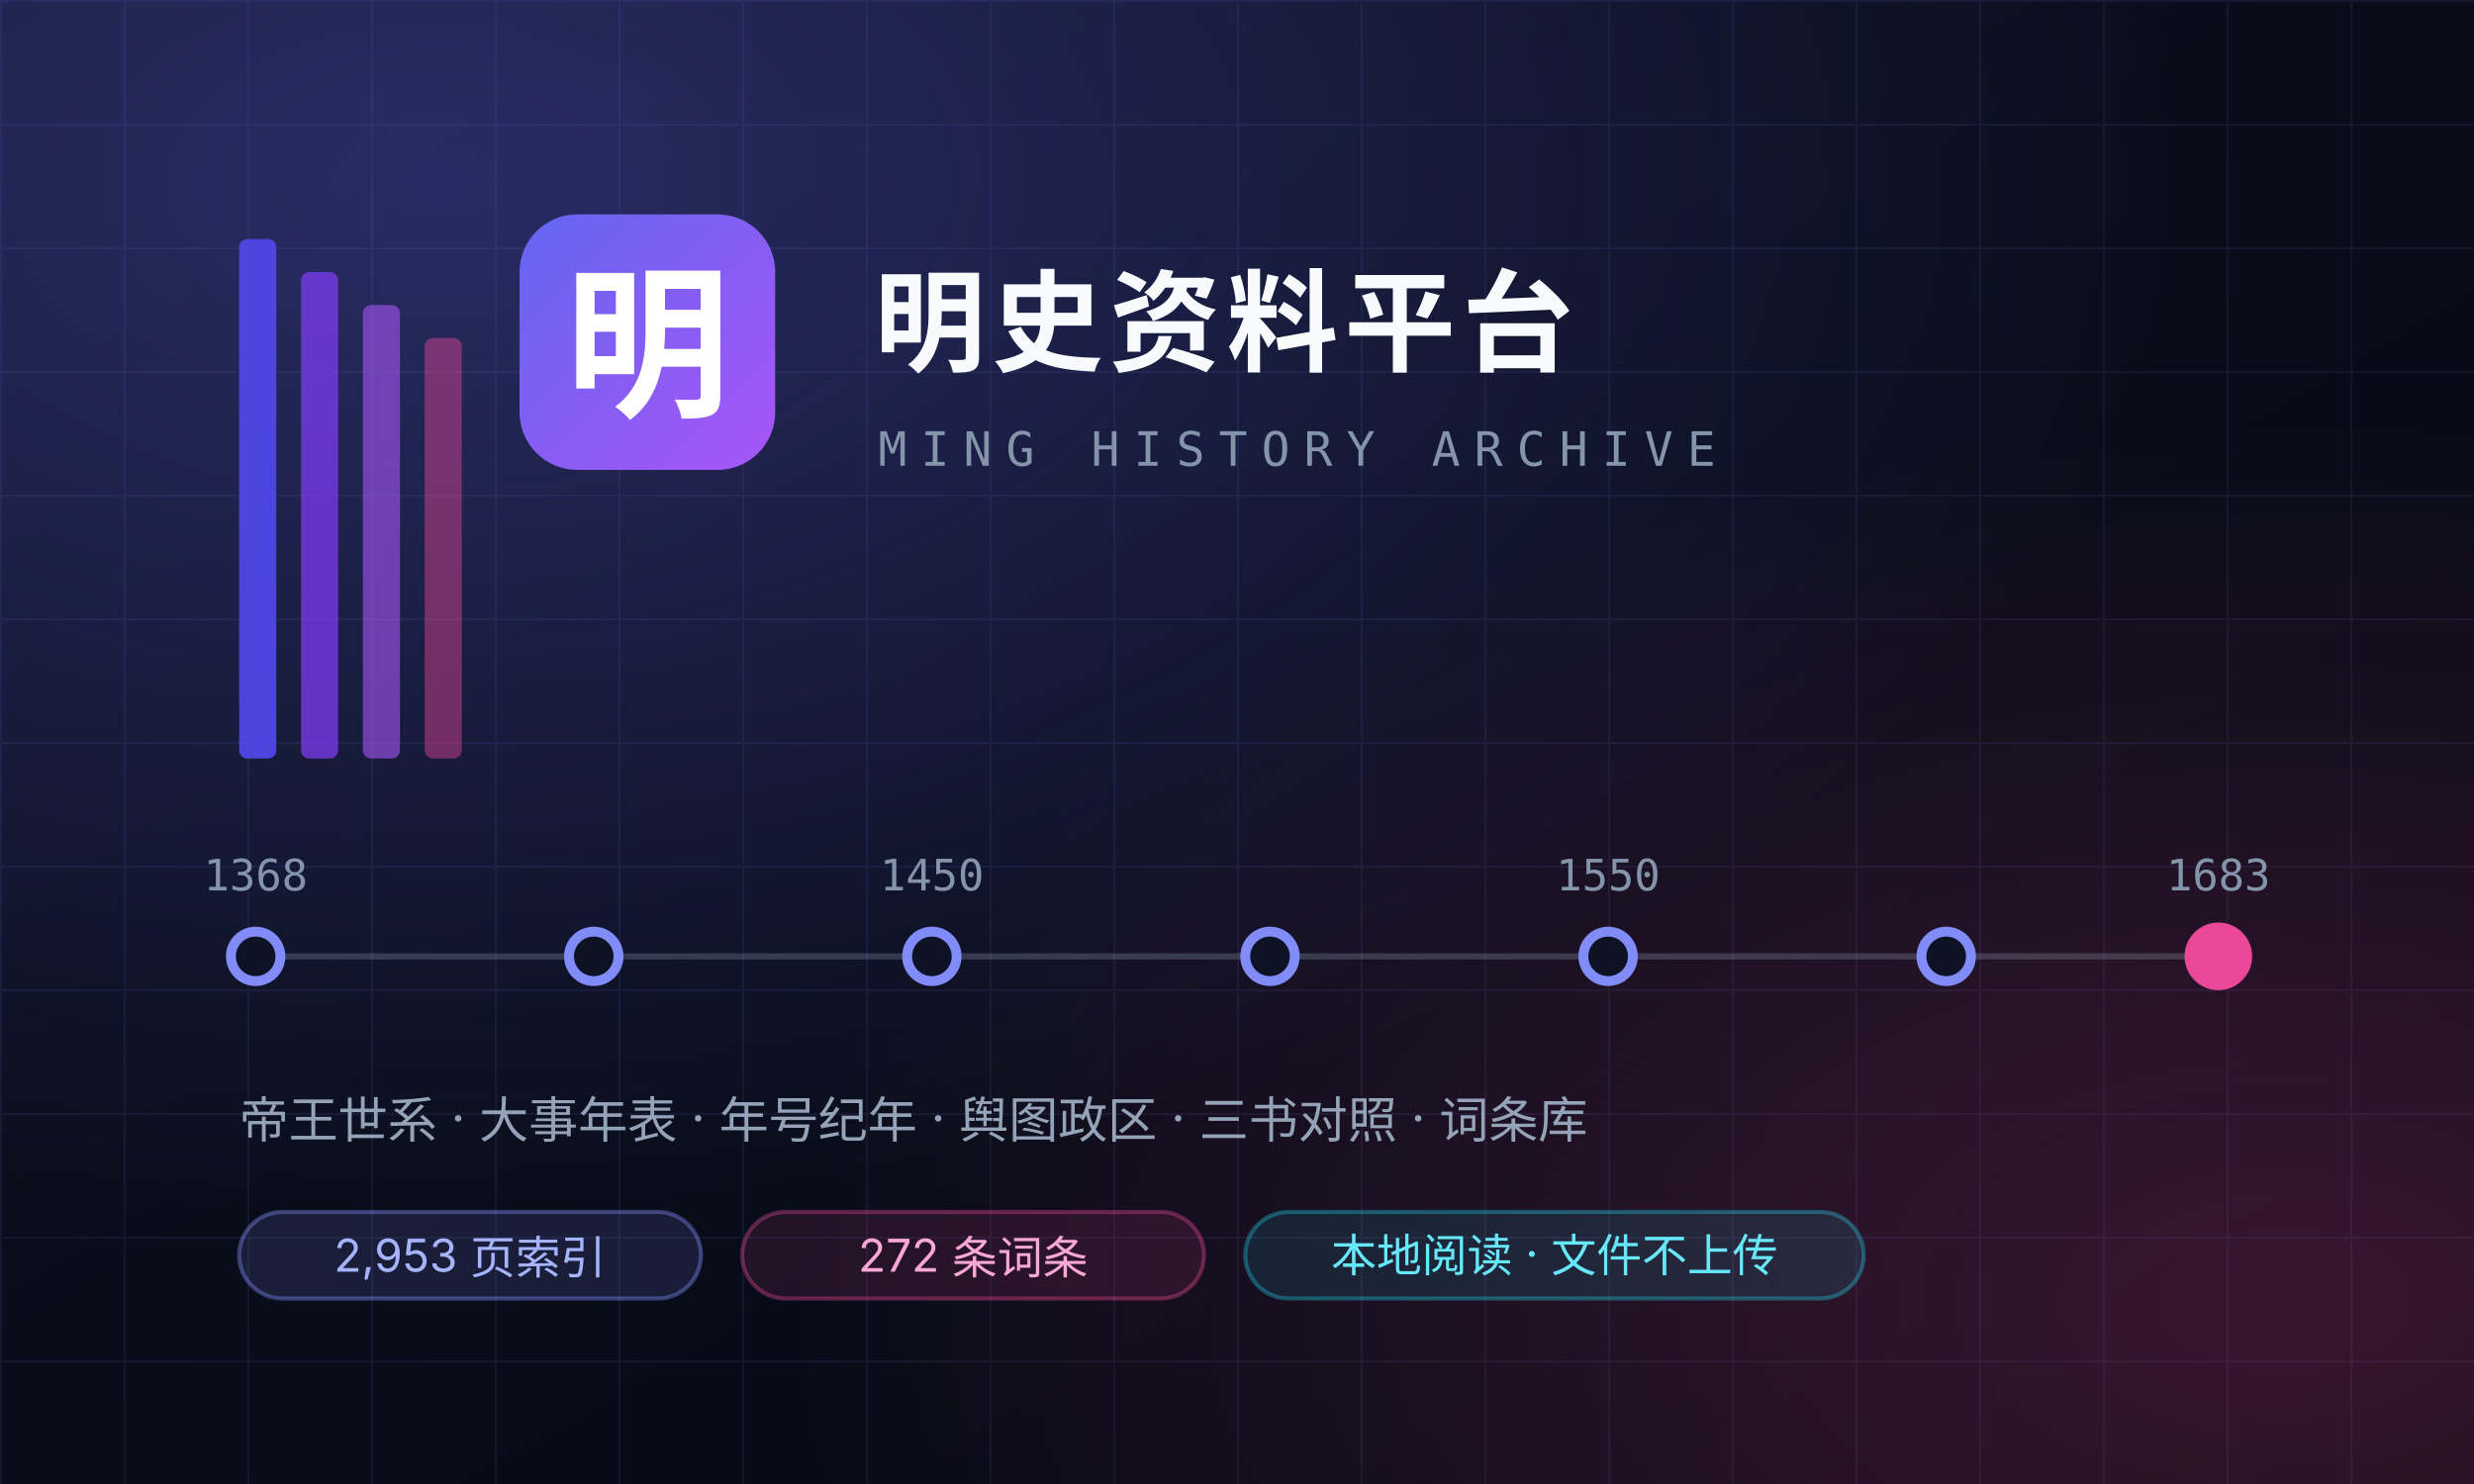
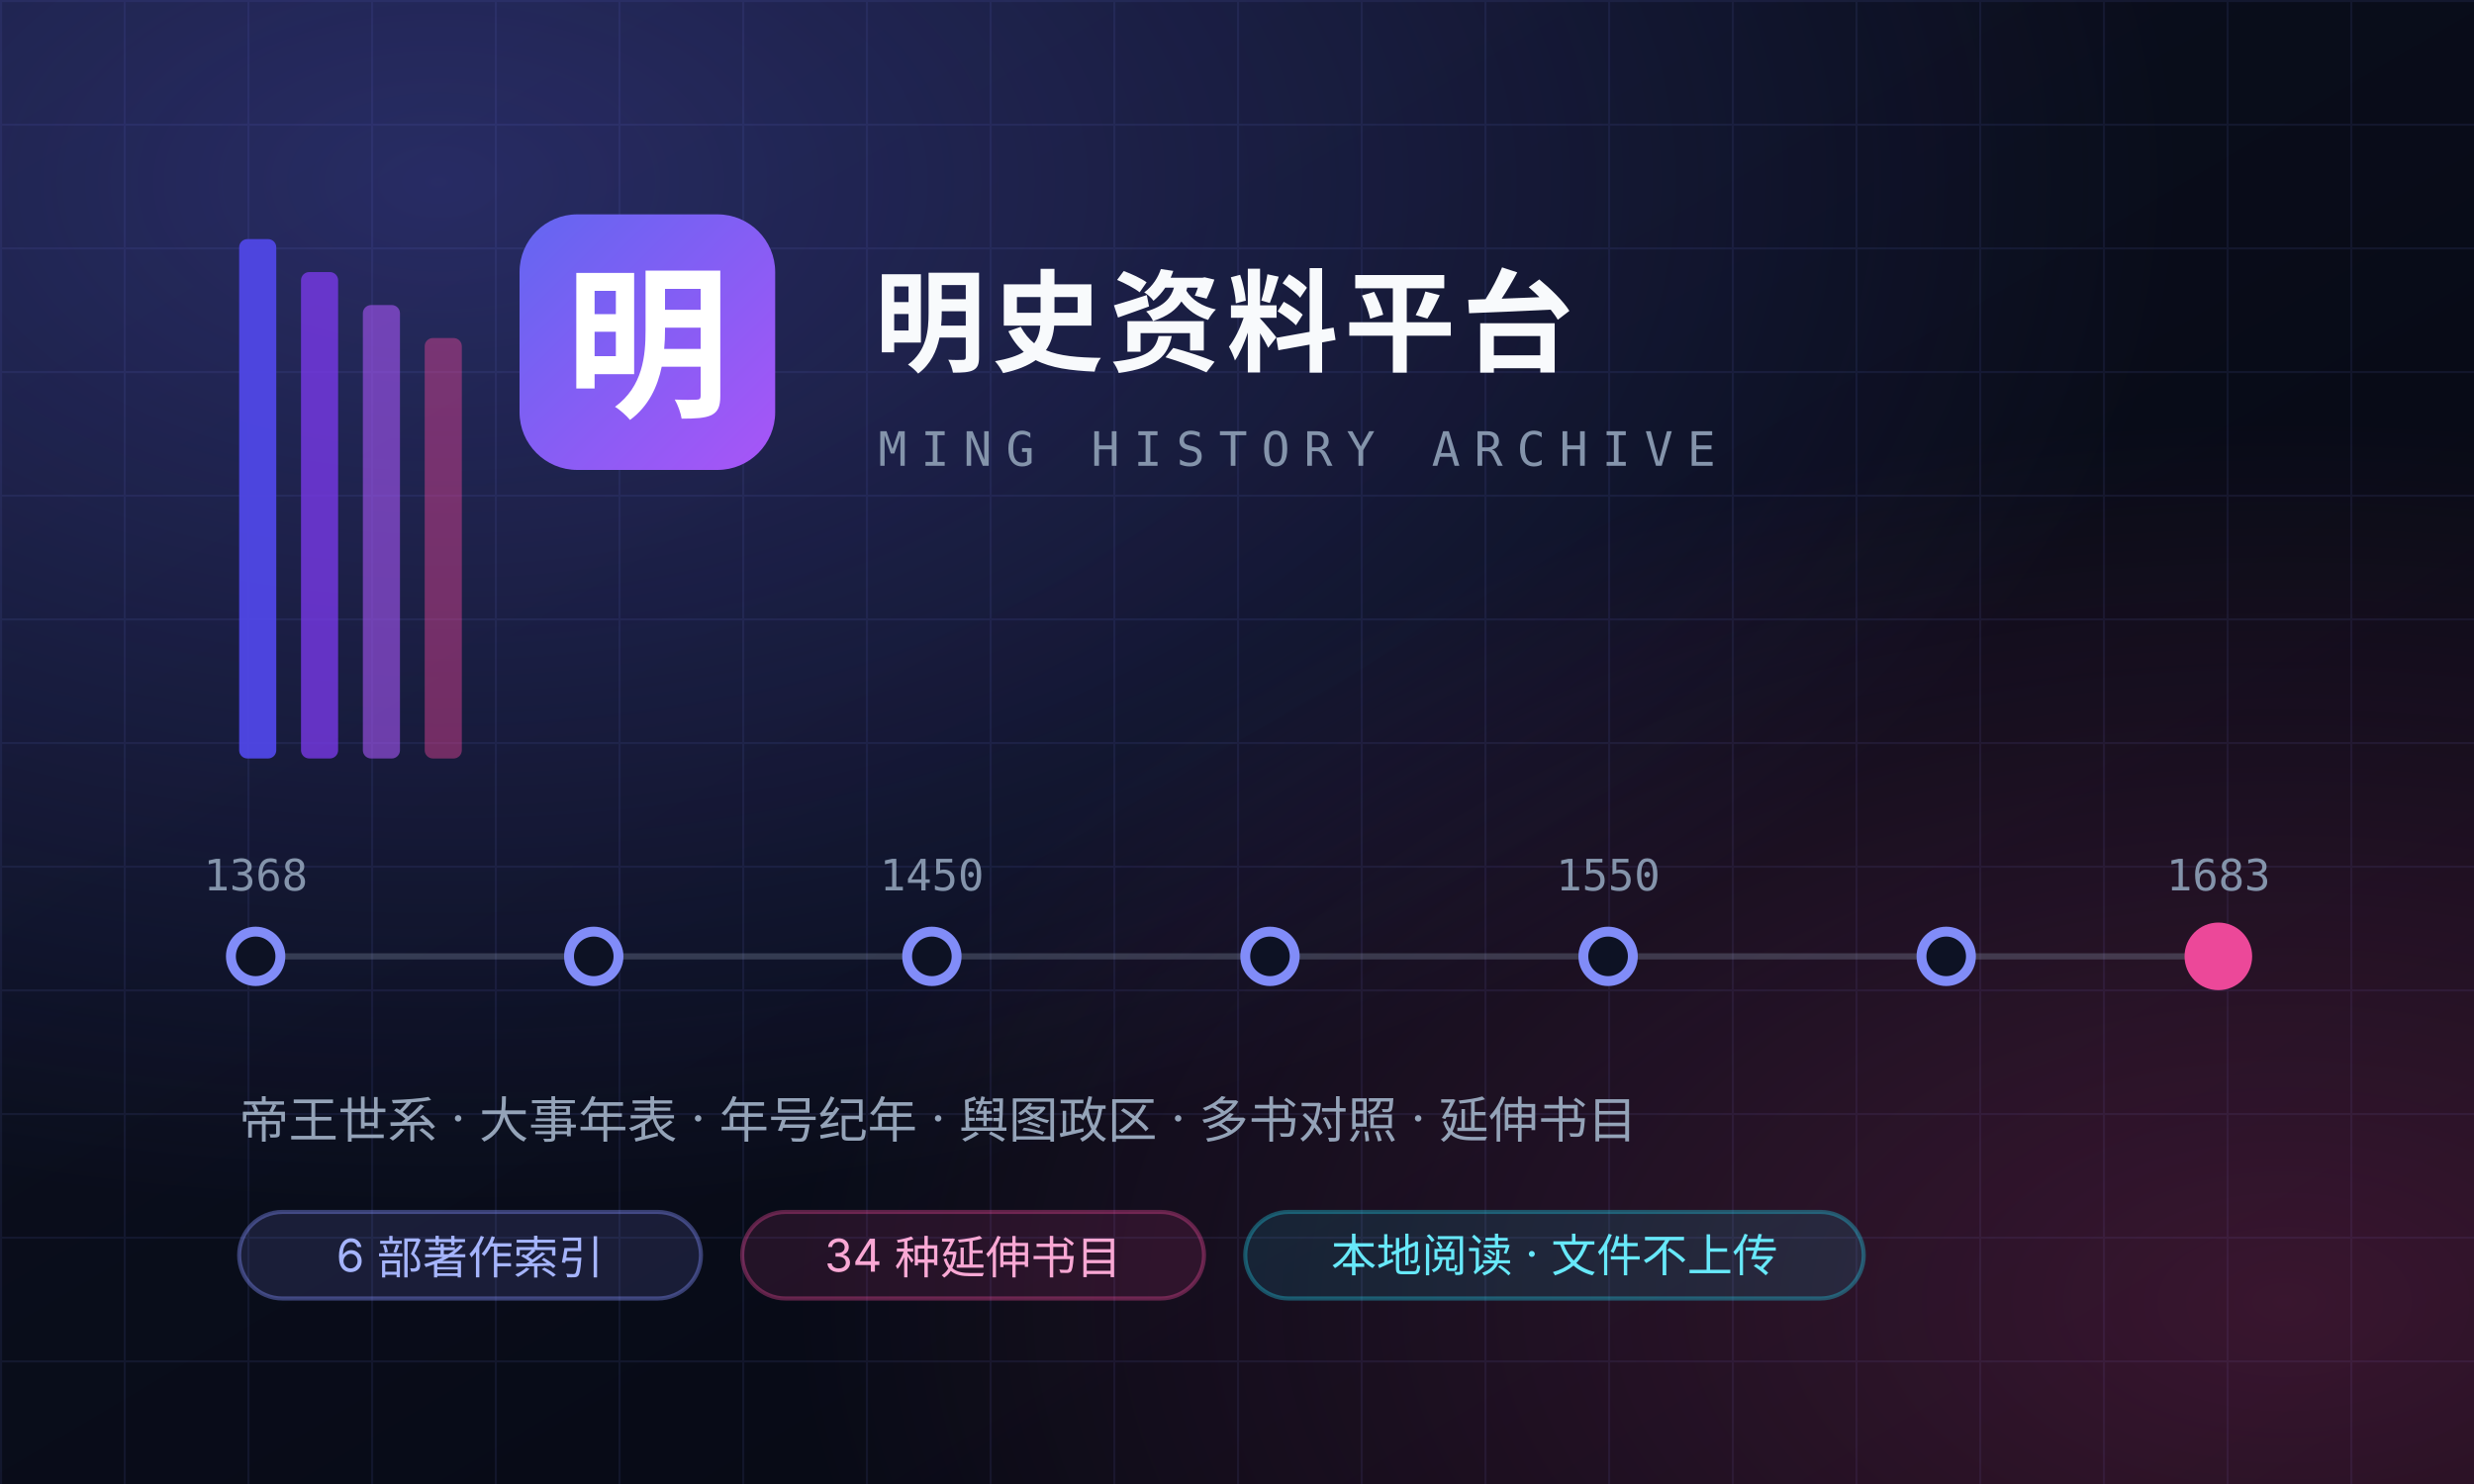
<svg xmlns="http://www.w3.org/2000/svg" viewBox="0 0 600 360" width="100%" height="100%" role="img" aria-label="明史资料平台封面">
  <defs>
    <linearGradient id="mgBg" x1="0%" y1="0%" x2="100%" y2="100%">
      <stop offset="0%" stop-color="#0d1224" />
      <stop offset="100%" stop-color="#05070f" />
    </linearGradient>
    <linearGradient id="mgAccent" x1="0%" y1="0%" x2="100%" y2="0%">
      <stop offset="0%" stop-color="#818cf8" />
      <stop offset="45%" stop-color="#a855f7" />
      <stop offset="100%" stop-color="#ec4899" />
    </linearGradient>
    <linearGradient id="mgSeal" x1="0%" y1="0%" x2="100%" y2="100%">
      <stop offset="0%" stop-color="#6366f1" />
      <stop offset="100%" stop-color="#a855f7" />
    </linearGradient>
    <pattern id="mgGrid" x="0" y="0" width="30" height="30" patternUnits="userSpaceOnUse">
      <path d="M 30 0 L 0 0 0 30" fill="none" stroke="rgba(129,140,248,0.09)" stroke-width="1" />
    </pattern>
    <radialGradient id="mgGlow" cx="18%" cy="12%" r="70%">
      <stop offset="0%" stop-color="rgba(99,102,241,0.32)" />
      <stop offset="100%" stop-color="rgba(99,102,241,0)" />
    </radialGradient>
    <radialGradient id="mgGlow2" cx="92%" cy="88%" r="60%">
      <stop offset="0%" stop-color="rgba(236,72,153,0.22)" />
      <stop offset="100%" stop-color="rgba(236,72,153,0)" />
    </radialGradient>
  </defs>
  <rect width="600" height="360" fill="url(#mgBg)" />
  <rect width="600" height="360" fill="url(#mgGrid)" />
  <rect width="600" height="360" fill="url(#mgGlow)" />
  <rect width="600" height="360" fill="url(#mgGlow2)" />
  <g transform="translate(58,58)" opacity="0.95">
    <rect x="0" y="0" width="9" height="126" rx="2" fill="#4f46e5" />
    <rect x="15" y="8" width="9" height="118" rx="2" fill="#7c3aed" opacity="0.8" />
    <rect x="30" y="16" width="9" height="110" rx="2" fill="#a855f7" opacity="0.62" />
    <rect x="45" y="24" width="9" height="102" rx="2" fill="#ec4899" opacity="0.45" />
  </g>
  <g transform="translate(126,52)">
    <rect width="62" height="62" rx="14" fill="url(#mgSeal)" />
    <text x="31" y="46" text-anchor="middle" font-family="Songti SC, SimSun, serif" font-size="40" font-weight="700" fill="#ffffff">明</text>
  </g>
  <text x="212" y="88" font-family="-apple-system, Segoe UI, PingFang SC, Microsoft YaHei, sans-serif" font-size="27" font-weight="700" fill="#f8fafc" letter-spacing="1.5">明史资料平台</text>
  <text x="213" y="113" font-family="ui-monospace, Menlo, Consolas, monospace" font-size="11.5" fill="#8494ab" letter-spacing="3.4">MING HISTORY ARCHIVE</text>
  <g transform="translate(58,232)">
    <line x1="0" y1="0" x2="484" y2="0" stroke="rgba(148,163,184,0.28)" stroke-width="1.5" />
    <line x1="0" y1="0" x2="484" y2="0" stroke="url(#mgAccent)" stroke-width="1.5" opacity="0.75" />
    <g fill="#0d1224" stroke="#818cf8" stroke-width="2.4">
      <circle cx="4" cy="0" r="6" />
      <circle cx="86" cy="0" r="6" />
      <circle cx="168" cy="0" r="6" />
      <circle cx="250" cy="0" r="6" />
      <circle cx="332" cy="0" r="6" />
      <circle cx="414" cy="0" r="6" />
    </g>
    <circle cx="480" cy="0" r="7" fill="#ec4899" stroke="#ec4899" stroke-width="2.4" />
    <g font-family="ui-monospace, Menlo, Consolas, monospace" font-size="10.5" fill="#8494ab" text-anchor="middle">
      <text x="4" y="-16">1368</text>
      <text x="168" y="-16">1450</text>
      <text x="332" y="-16">1550</text>
      <text x="480" y="-16">1683</text>
    </g>
  </g>
  <g transform="translate(58,276)">
    <g font-family="-apple-system, Segoe UI, PingFang SC, Microsoft YaHei, sans-serif" font-size="12" fill="#94a3b8">
-       <text x="0" y="0">帝王世系 · 大事年表 · 年号纪年 · 舆图政区 · 三书对照 · 词条库</text>
+       <text x="0" y="0">帝王世系 · 大事年表 · 年号纪年 · 舆图政区 · 多书对照 · 延伸书目</text>
    </g>
    <g transform="translate(0,18)">
      <rect x="0" y="0" width="112" height="21" rx="10.5" fill="rgba(129,140,248,0.14)" stroke="rgba(129,140,248,0.4)" stroke-width="1" />
-       <text x="56" y="14.5" text-anchor="middle" font-family="-apple-system, Segoe UI, PingFang SC, sans-serif" font-size="11" fill="#a5b4fc">2,953 页索引</text>
+       <text x="56" y="14.5" text-anchor="middle" font-family="-apple-system, Segoe UI, PingFang SC, sans-serif" font-size="11" fill="#a5b4fc">6 部著作索引</text>
      <rect x="122" y="0" width="112" height="21" rx="10.5" fill="rgba(236,72,153,0.12)" stroke="rgba(236,72,153,0.36)" stroke-width="1" />
-       <text x="178" y="14.5" text-anchor="middle" font-family="-apple-system, Segoe UI, PingFang SC, sans-serif" font-size="11" fill="#f9a8d4">272 条词条</text>
+       <text x="178" y="14.5" text-anchor="middle" font-family="-apple-system, Segoe UI, PingFang SC, sans-serif" font-size="11" fill="#f9a8d4">34 种延伸书目</text>
      <rect x="244" y="0" width="150" height="21" rx="10.5" fill="rgba(34,211,238,0.11)" stroke="rgba(34,211,238,0.34)" stroke-width="1" />
      <text x="319" y="14.5" text-anchor="middle" font-family="-apple-system, Segoe UI, PingFang SC, sans-serif" font-size="11" fill="#67e8f9">本地阅读 · 文件不上传</text>
    </g>
  </g>
</svg>
